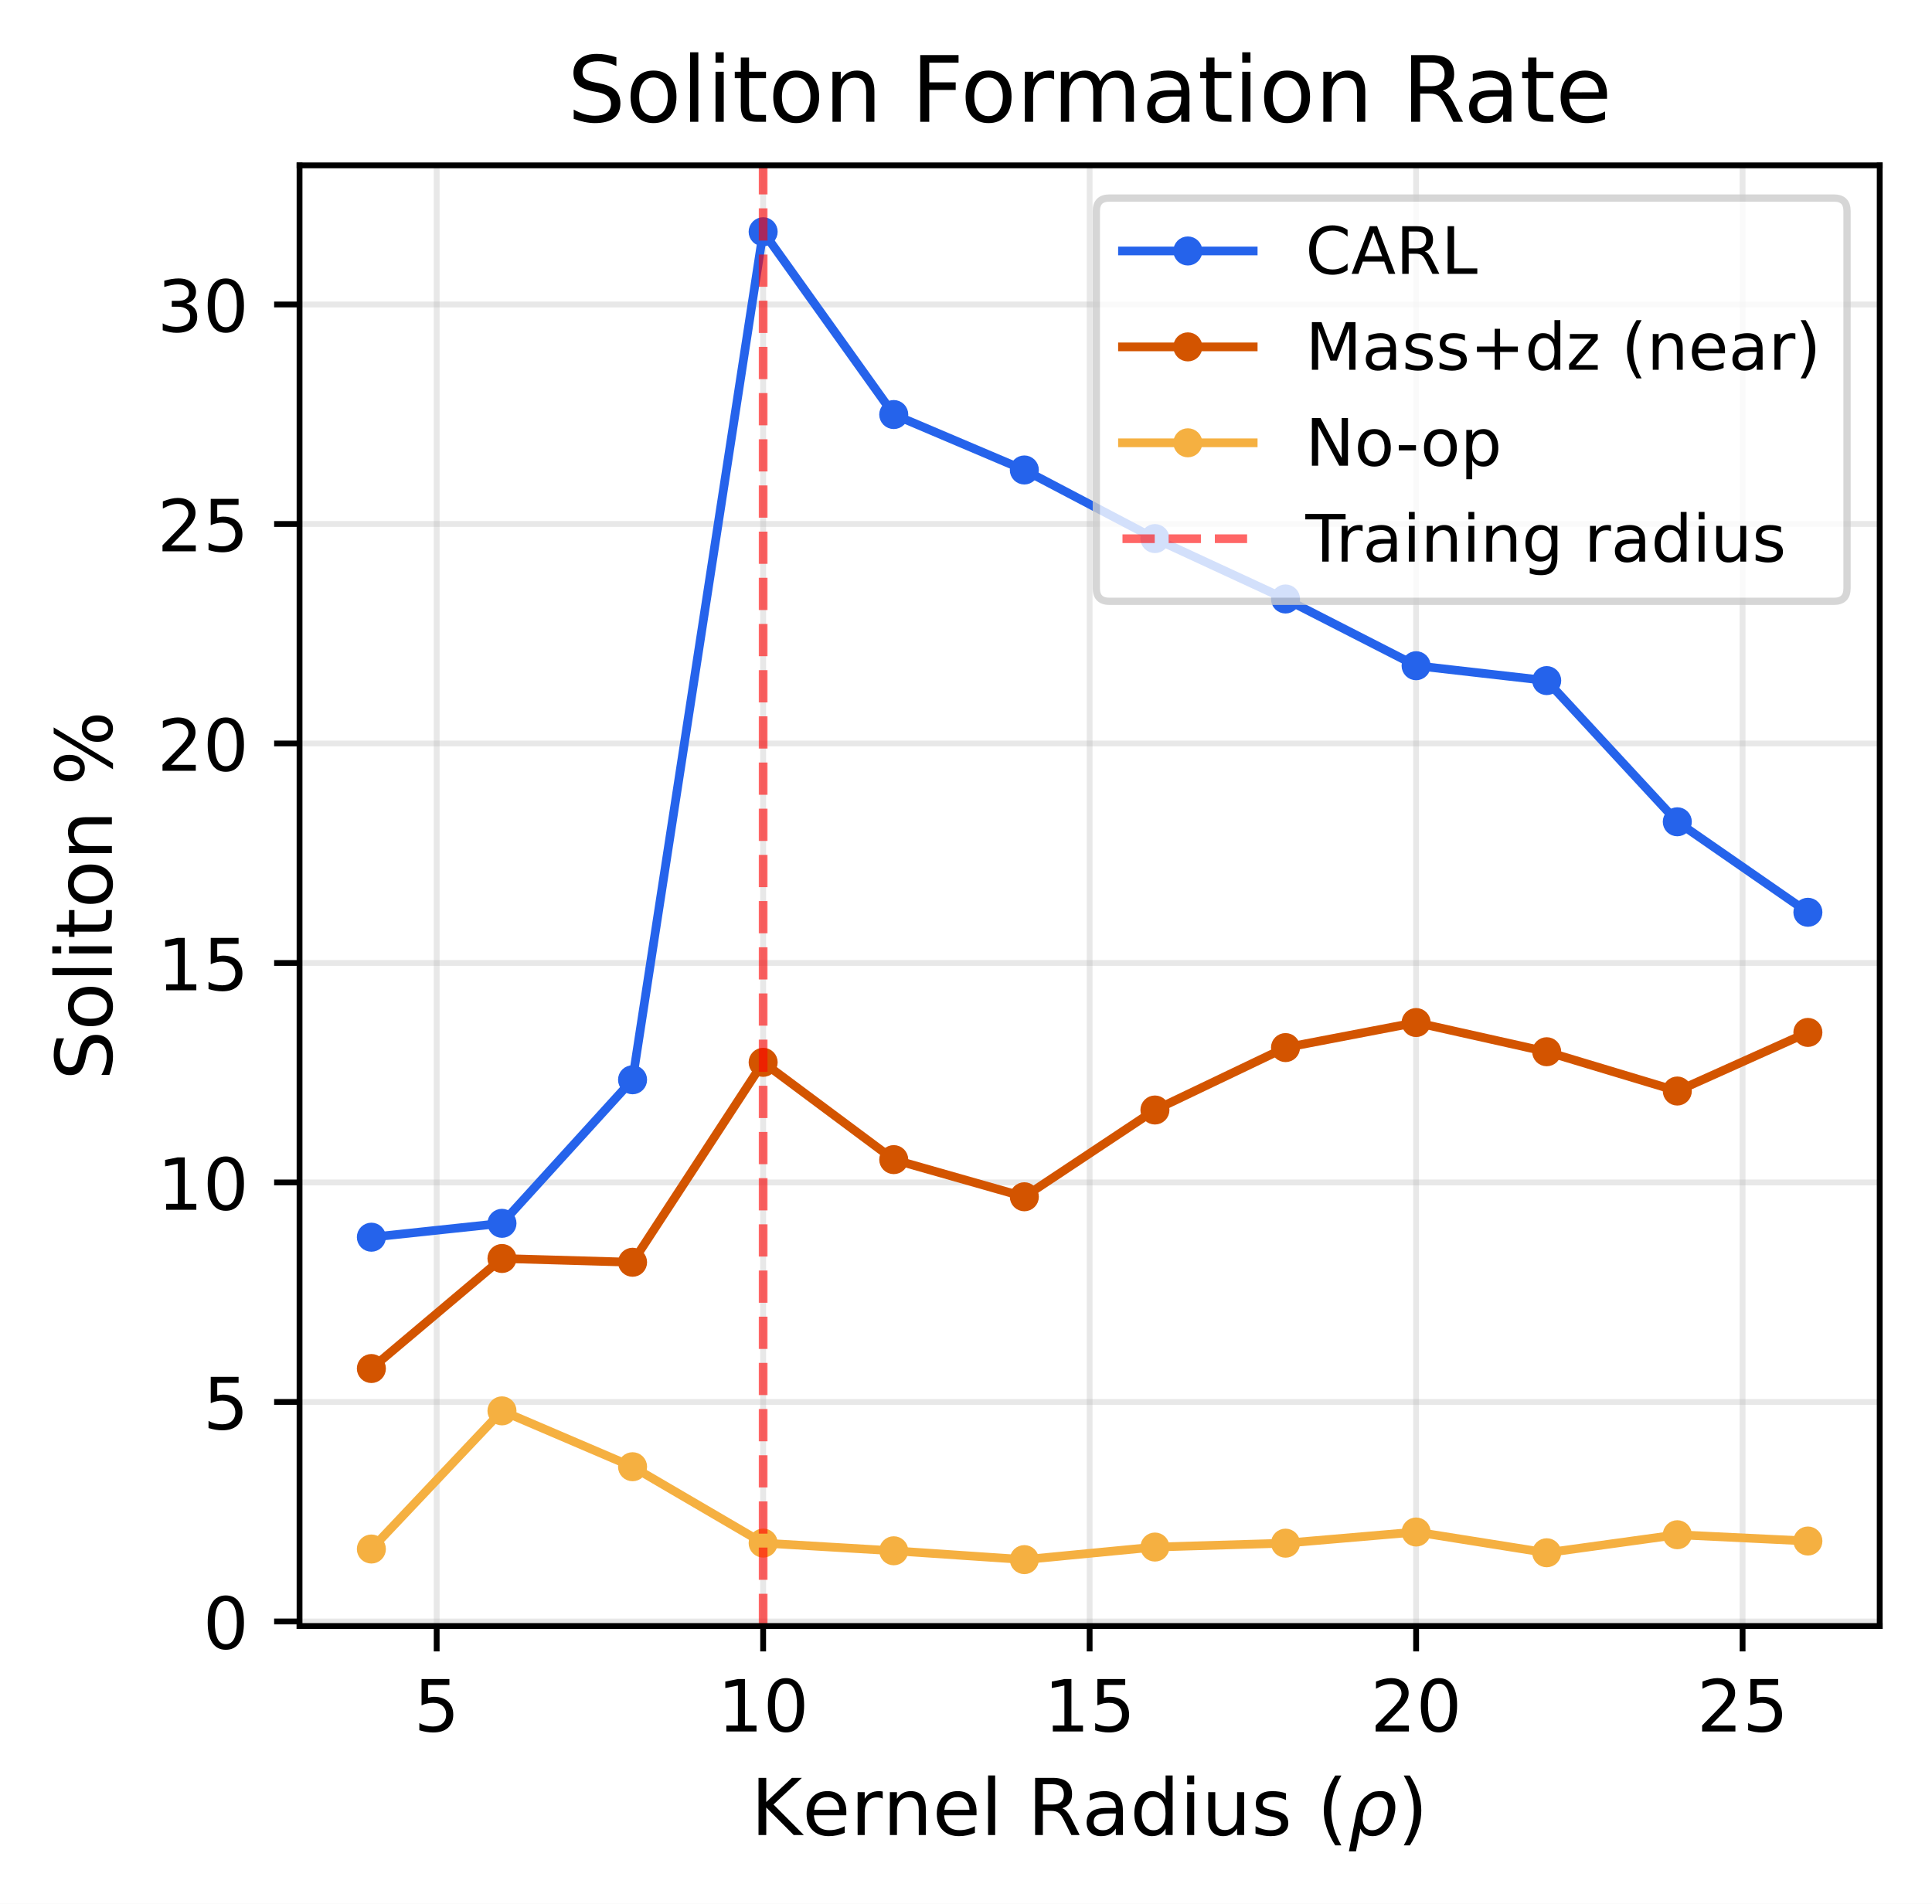
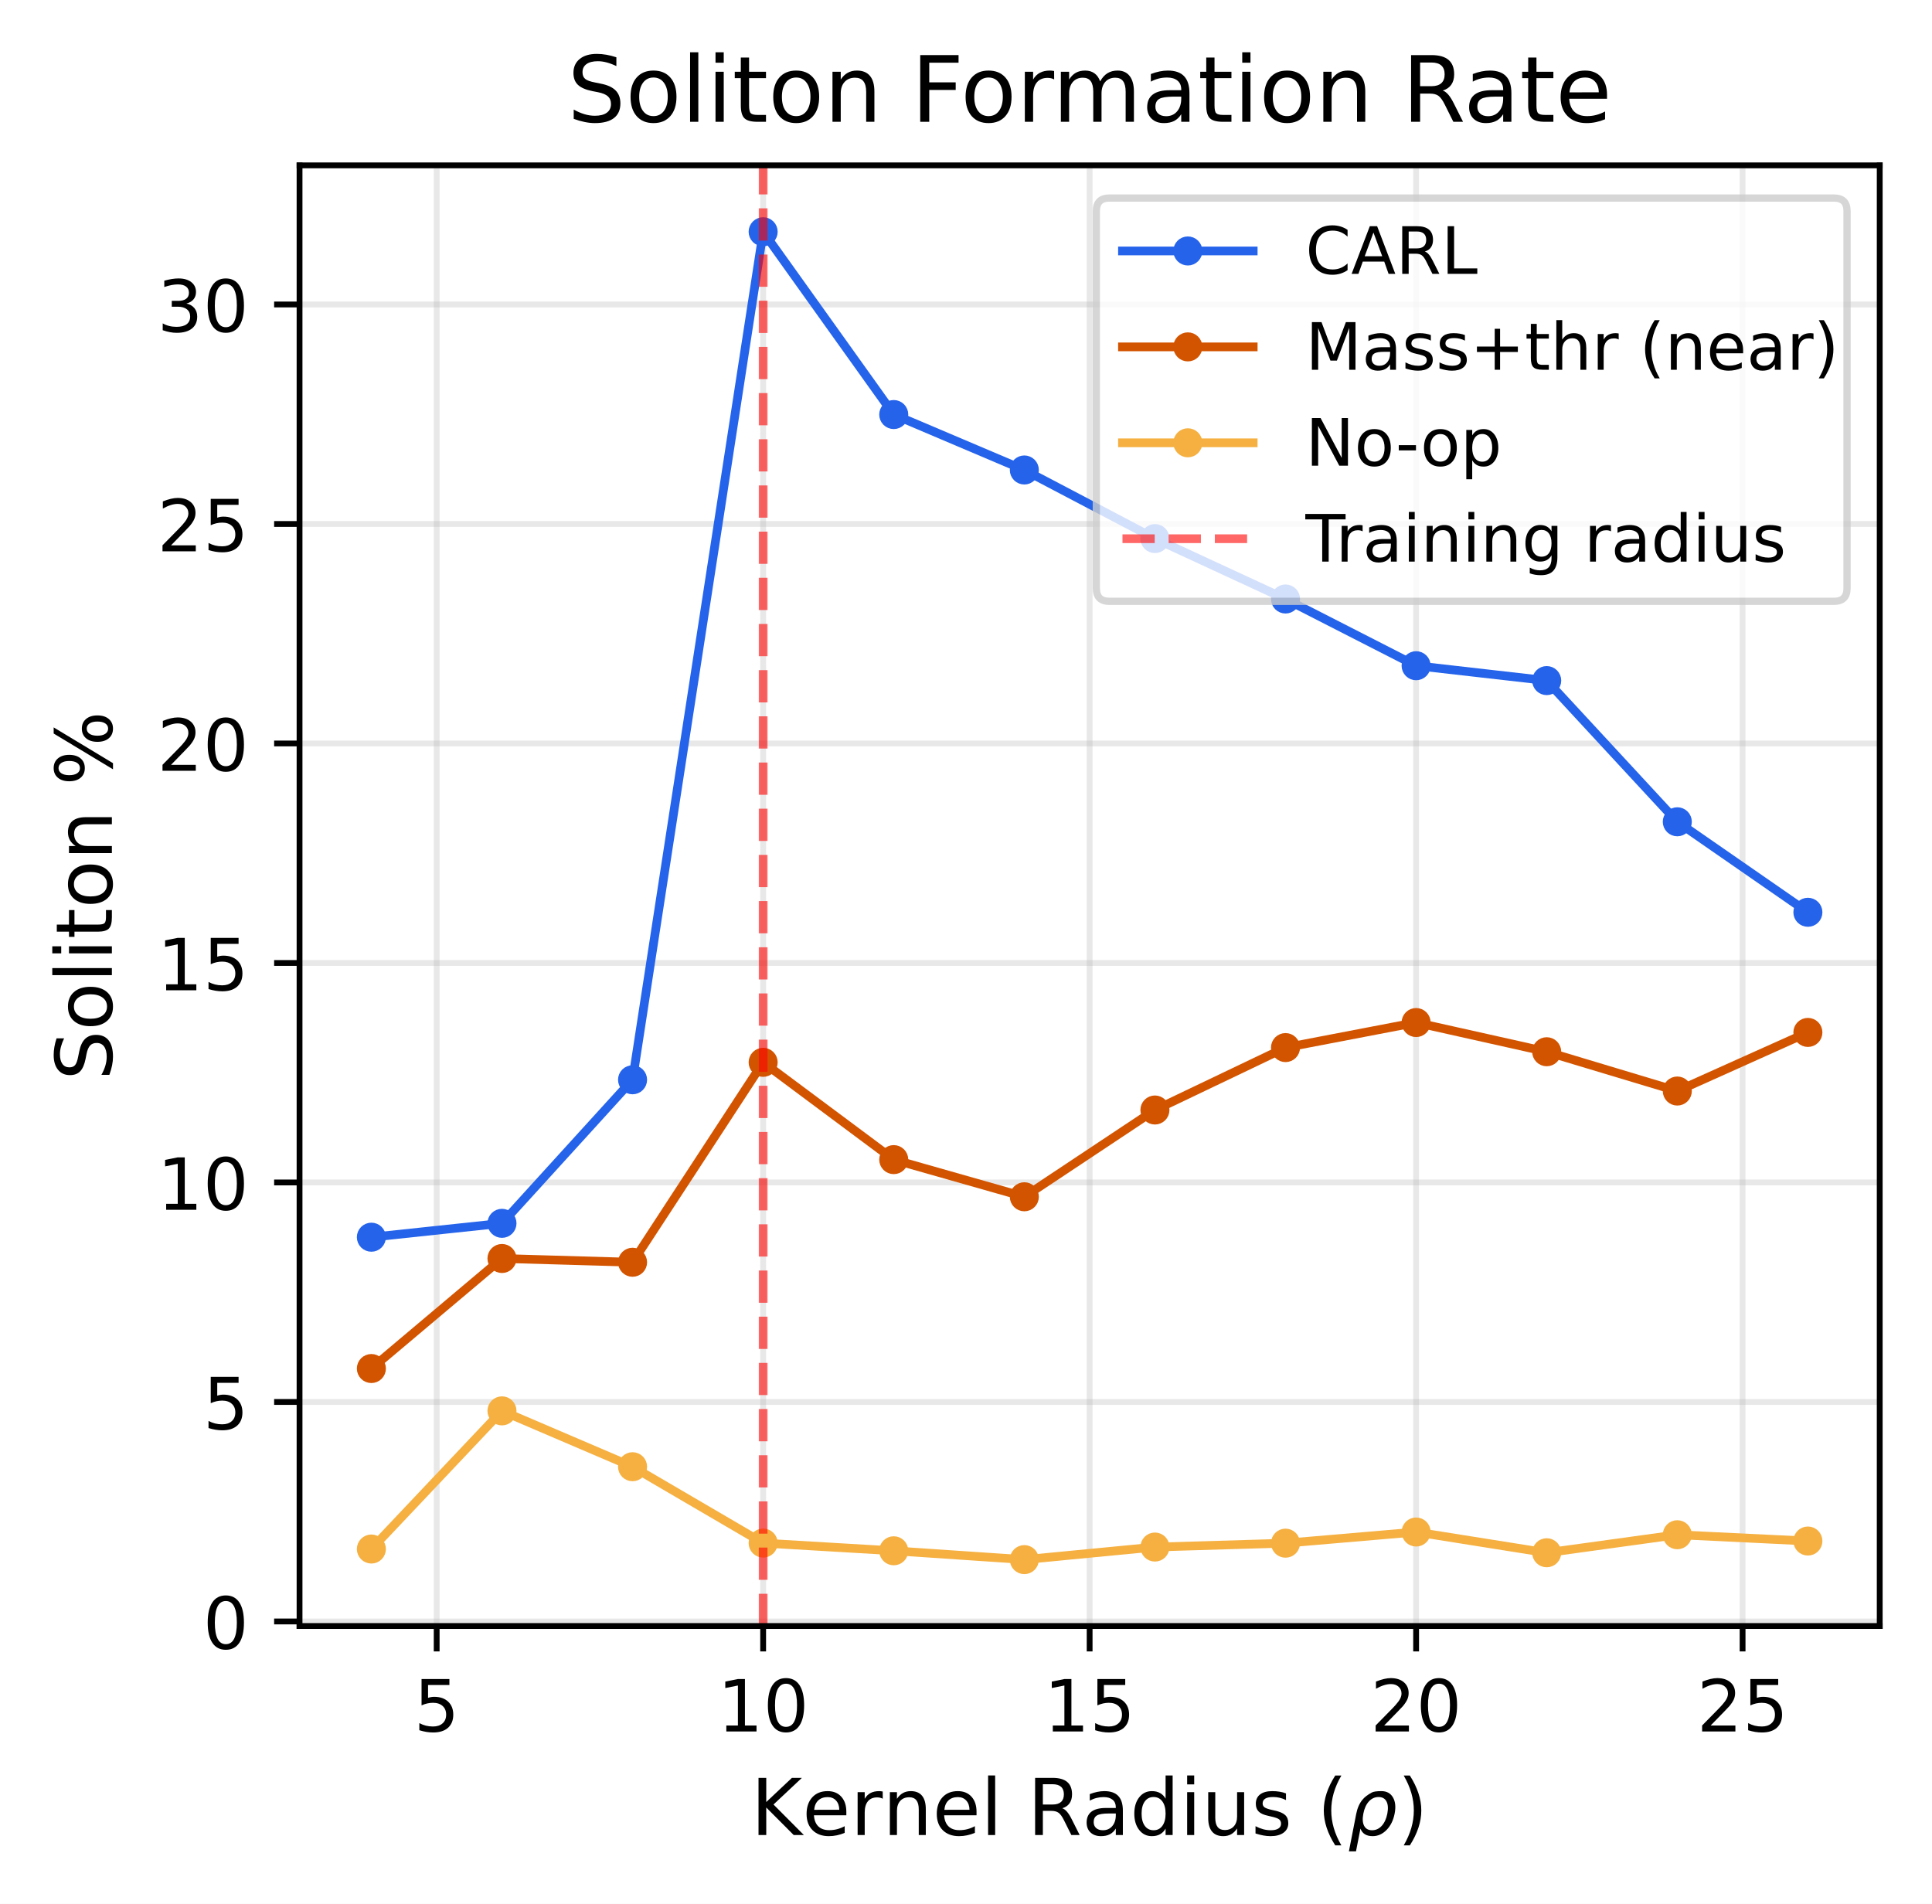
<svg xmlns="http://www.w3.org/2000/svg" xmlns:xlink="http://www.w3.org/1999/xlink" width="266.05pt" height="262.191pt" viewBox="0 0 266.05 262.191" version="1.1">
  <defs>
    <style type="text/css">*{stroke-linejoin: round; stroke-linecap: butt}</style>
  </defs>
  <g id="figure_1">
    <g id="patch_1">
      <path d="M 0 262.191  L 266.05 262.191  L 266.05 0  L 0 0  z " style="fill: #ffffff" />
    </g>
    <g id="axes_1">
      <g id="patch_2">
        <path d="M 41.25 223.934  L 258.85 223.934  L 258.85 22.774  L 41.25 22.774  z " style="fill: #ffffff" />
      </g>
      <g id="matplotlib.axis_1">
        <g id="xtick_1">
          <g id="line2d_1">
            <path d="M 60.133 223.934  L 60.133 22.774  " clip-path="url(#p3a2ea7fad3)" style="fill: none; stroke: #b0b0b0; stroke-opacity: 0.3; stroke-width: 0.8; stroke-linecap: square" />
          </g>
          <g id="line2d_2">
            <defs>
              <path id="mb354027f97" d="M 0 0  L 0 3.5  " style="stroke: #000000; stroke-width: 0.8" />
            </defs>
            <g>
              <use xlink:href="#mb354027f97" x="60.133" y="223.934" style="stroke: #000000; stroke-width: 0.8" />
            </g>
          </g>
          <g id="text_1">
            <g transform="translate(56.98333 238.4565) scale(0.099 -0.099)">
              <defs>
                <path id="DejaVuSans-35" d="M 691 4666  L 3169 4666  L 3169 4134  L 1269 4134  L 1269 2991  Q 1406 3038 1543 3061  Q 1681 3084 1819 3084  Q 2600 3084 3056 2656  Q 3513 2228 3513 1497  Q 3513 744 3044 326  Q 2575 -91 1722 -91  Q 1428 -91 1123 -41  Q 819 9 494 109  L 494 744  Q 775 591 1075 516  Q 1375 441 1709 441  Q 2250 441 2565 725  Q 2881 1009 2881 1497  Q 2881 1984 2565 2268  Q 2250 2553 1709 2553  Q 1456 2553 1204 2497  Q 953 2441 691 2322  L 691 4666  z " transform="scale(0.015625)" />
              </defs>
              <use xlink:href="#DejaVuSans-35" />
            </g>
          </g>
        </g>
        <g id="xtick_2">
          <g id="line2d_3">
            <path d="M 105.091 223.934  L 105.091 22.774  " clip-path="url(#p3a2ea7fad3)" style="fill: none; stroke: #b0b0b0; stroke-opacity: 0.3; stroke-width: 0.8; stroke-linecap: square" />
          </g>
          <g id="line2d_4">
            <g>
              <use xlink:href="#mb354027f97" x="105.091" y="223.934" style="stroke: #000000; stroke-width: 0.8" />
            </g>
          </g>
          <g id="text_2">
            <g transform="translate(98.79257 238.4565) scale(0.099 -0.099)">
              <defs>
                <path id="DejaVuSans-31" d="M 794 531  L 1825 531  L 1825 4091  L 703 3866  L 703 4441  L 1819 4666  L 2450 4666  L 2450 531  L 3481 531  L 3481 0  L 794 0  L 794 531  z " transform="scale(0.015625)" />
                <path id="DejaVuSans-30" d="M 2034 4250  Q 1547 4250 1301 3770  Q 1056 3291 1056 2328  Q 1056 1369 1301 889  Q 1547 409 2034 409  Q 2525 409 2770 889  Q 3016 1369 3016 2328  Q 3016 3291 2770 3770  Q 2525 4250 2034 4250  z M 2034 4750  Q 2819 4750 3233 4129  Q 3647 3509 3647 2328  Q 3647 1150 3233 529  Q 2819 -91 2034 -91  Q 1250 -91 836 529  Q 422 1150 422 2328  Q 422 3509 836 4129  Q 1250 4750 2034 4750  z " transform="scale(0.015625)" />
              </defs>
              <use xlink:href="#DejaVuSans-31" />
              <use xlink:href="#DejaVuSans-30" transform="translate(63.62305 0)" />
            </g>
          </g>
        </g>
        <g id="xtick_3">
          <g id="line2d_5">
            <path d="M 150.05 223.934  L 150.05 22.774  " clip-path="url(#p3a2ea7fad3)" style="fill: none; stroke: #b0b0b0; stroke-opacity: 0.3; stroke-width: 0.8; stroke-linecap: square" />
          </g>
          <g id="line2d_6">
            <g>
              <use xlink:href="#mb354027f97" x="150.05" y="223.934" style="stroke: #000000; stroke-width: 0.8" />
            </g>
          </g>
          <g id="text_3">
            <g transform="translate(143.7512 238.4565) scale(0.099 -0.099)">
              <use xlink:href="#DejaVuSans-31" />
              <use xlink:href="#DejaVuSans-35" transform="translate(63.62305 0)" />
            </g>
          </g>
        </g>
        <g id="xtick_4">
          <g id="line2d_7">
            <path d="M 195.009 223.934  L 195.009 22.774  " clip-path="url(#p3a2ea7fad3)" style="fill: none; stroke: #b0b0b0; stroke-opacity: 0.3; stroke-width: 0.8; stroke-linecap: square" />
          </g>
          <g id="line2d_8">
            <g>
              <use xlink:href="#mb354027f97" x="195.009" y="223.934" style="stroke: #000000; stroke-width: 0.8" />
            </g>
          </g>
          <g id="text_4">
            <g transform="translate(188.7099 238.4565) scale(0.099 -0.099)">
              <defs>
                <path id="DejaVuSans-32" d="M 1228 531  L 3431 531  L 3431 0  L 469 0  L 469 531  Q 828 903 1448 1529  Q 2069 2156 2228 2338  Q 2531 2678 2651 2914  Q 2772 3150 2772 3378  Q 2772 3750 2511 3984  Q 2250 4219 1831 4219  Q 1534 4219 1204 4116  Q 875 4013 500 3803  L 500 4441  Q 881 4594 1212 4672  Q 1544 4750 1819 4750  Q 2544 4750 2975 4387  Q 3406 4025 3406 3419  Q 3406 3131 3298 2873  Q 3191 2616 2906 2266  Q 2828 2175 2409 1742  Q 1991 1309 1228 531  z " transform="scale(0.015625)" />
              </defs>
              <use xlink:href="#DejaVuSans-32" />
              <use xlink:href="#DejaVuSans-30" transform="translate(63.62305 0)" />
            </g>
          </g>
        </g>
        <g id="xtick_5">
          <g id="line2d_9">
            <path d="M 239.967 223.934  L 239.967 22.774  " clip-path="url(#p3a2ea7fad3)" style="fill: none; stroke: #b0b0b0; stroke-opacity: 0.3; stroke-width: 0.8; stroke-linecap: square" />
          </g>
          <g id="line2d_10">
            <g>
              <use xlink:href="#mb354027f97" x="239.967" y="223.934" style="stroke: #000000; stroke-width: 0.8" />
            </g>
          </g>
          <g id="text_5">
            <g transform="translate(233.6686 238.4565) scale(0.099 -0.099)">
              <use xlink:href="#DejaVuSans-32" />
              <use xlink:href="#DejaVuSans-35" transform="translate(63.62305 0)" />
            </g>
          </g>
        </g>
        <g id="text_6">
          <g transform="translate(103.3941 252.7234) scale(0.108 -0.108)">
            <defs>
              <path id="DejaVuSans-4b" d="M 628 4666  L 1259 4666  L 1259 2694  L 3353 4666  L 4166 4666  L 1850 2491  L 4331 0  L 3500 0  L 1259 2247  L 1259 0  L 628 0  L 628 4666  z " transform="scale(0.015625)" />
              <path id="DejaVuSans-65" d="M 3597 1894  L 3597 1613  L 953 1613  Q 991 1019 1311 708  Q 1631 397 2203 397  Q 2534 397 2845 478  Q 3156 559 3463 722  L 3463 178  Q 3153 47 2828 -22  Q 2503 -91 2169 -91  Q 1331 -91 842 396  Q 353 884 353 1716  Q 353 2575 817 3079  Q 1281 3584 2069 3584  Q 2775 3584 3186 3129  Q 3597 2675 3597 1894  z M 3022 2063  Q 3016 2534 2758 2815  Q 2500 3097 2075 3097  Q 1594 3097 1305 2825  Q 1016 2553 972 2059  L 3022 2063  z " transform="scale(0.015625)" />
              <path id="DejaVuSans-72" d="M 2631 2963  Q 2534 3019 2420 3045  Q 2306 3072 2169 3072  Q 1681 3072 1420 2755  Q 1159 2438 1159 1844  L 1159 0  L 581 0  L 581 3500  L 1159 3500  L 1159 2956  Q 1341 3275 1631 3429  Q 1922 3584 2338 3584  Q 2397 3584 2469 3576  Q 2541 3569 2628 3553  L 2631 2963  z " transform="scale(0.015625)" />
              <path id="DejaVuSans-6e" d="M 3513 2113  L 3513 0  L 2938 0  L 2938 2094  Q 2938 2591 2744 2837  Q 2550 3084 2163 3084  Q 1697 3084 1428 2787  Q 1159 2491 1159 1978  L 1159 0  L 581 0  L 581 3500  L 1159 3500  L 1159 2956  Q 1366 3272 1645 3428  Q 1925 3584 2291 3584  Q 2894 3584 3203 3211  Q 3513 2838 3513 2113  z " transform="scale(0.015625)" />
              <path id="DejaVuSans-6c" d="M 603 4863  L 1178 4863  L 1178 0  L 603 0  L 603 4863  z " transform="scale(0.015625)" />
              <path id="DejaVuSans-20" transform="scale(0.015625)" />
              <path id="DejaVuSans-52" d="M 2841 2188  Q 3044 2119 3236 1894  Q 3428 1669 3622 1275  L 4263 0  L 3584 0  L 2988 1197  Q 2756 1666 2539 1819  Q 2322 1972 1947 1972  L 1259 1972  L 1259 0  L 628 0  L 628 4666  L 2053 4666  Q 2853 4666 3247 4331  Q 3641 3997 3641 3322  Q 3641 2881 3436 2590  Q 3231 2300 2841 2188  z M 1259 4147  L 1259 2491  L 2053 2491  Q 2509 2491 2742 2702  Q 2975 2913 2975 3322  Q 2975 3731 2742 3939  Q 2509 4147 2053 4147  L 1259 4147  z " transform="scale(0.015625)" />
              <path id="DejaVuSans-61" d="M 2194 1759  Q 1497 1759 1228 1600  Q 959 1441 959 1056  Q 959 750 1161 570  Q 1363 391 1709 391  Q 2188 391 2477 730  Q 2766 1069 2766 1631  L 2766 1759  L 2194 1759  z M 3341 1997  L 3341 0  L 2766 0  L 2766 531  Q 2569 213 2275 61  Q 1981 -91 1556 -91  Q 1019 -91 701 211  Q 384 513 384 1019  Q 384 1609 779 1909  Q 1175 2209 1959 2209  L 2766 2209  L 2766 2266  Q 2766 2663 2505 2880  Q 2244 3097 1772 3097  Q 1472 3097 1187 3025  Q 903 2953 641 2809  L 641 3341  Q 956 3463 1253 3523  Q 1550 3584 1831 3584  Q 2591 3584 2966 3190  Q 3341 2797 3341 1997  z " transform="scale(0.015625)" />
              <path id="DejaVuSans-64" d="M 2906 2969  L 2906 4863  L 3481 4863  L 3481 0  L 2906 0  L 2906 525  Q 2725 213 2448 61  Q 2172 -91 1784 -91  Q 1150 -91 751 415  Q 353 922 353 1747  Q 353 2572 751 3078  Q 1150 3584 1784 3584  Q 2172 3584 2448 3432  Q 2725 3281 2906 2969  z M 947 1747  Q 947 1113 1208 752  Q 1469 391 1925 391  Q 2381 391 2643 752  Q 2906 1113 2906 1747  Q 2906 2381 2643 2742  Q 2381 3103 1925 3103  Q 1469 3103 1208 2742  Q 947 2381 947 1747  z " transform="scale(0.015625)" />
              <path id="DejaVuSans-69" d="M 603 3500  L 1178 3500  L 1178 0  L 603 0  L 603 3500  z M 603 4863  L 1178 4863  L 1178 4134  L 603 4134  L 603 4863  z " transform="scale(0.015625)" />
              <path id="DejaVuSans-75" d="M 544 1381  L 544 3500  L 1119 3500  L 1119 1403  Q 1119 906 1312 657  Q 1506 409 1894 409  Q 2359 409 2629 706  Q 2900 1003 2900 1516  L 2900 3500  L 3475 3500  L 3475 0  L 2900 0  L 2900 538  Q 2691 219 2414 64  Q 2138 -91 1772 -91  Q 1169 -91 856 284  Q 544 659 544 1381  z M 1991 3584  L 1991 3584  z " transform="scale(0.015625)" />
              <path id="DejaVuSans-73" d="M 2834 3397  L 2834 2853  Q 2591 2978 2328 3040  Q 2066 3103 1784 3103  Q 1356 3103 1142 2972  Q 928 2841 928 2578  Q 928 2378 1081 2264  Q 1234 2150 1697 2047  L 1894 2003  Q 2506 1872 2764 1633  Q 3022 1394 3022 966  Q 3022 478 2636 193  Q 2250 -91 1575 -91  Q 1294 -91 989 -36  Q 684 19 347 128  L 347 722  Q 666 556 975 473  Q 1284 391 1588 391  Q 1994 391 2212 530  Q 2431 669 2431 922  Q 2431 1156 2273 1281  Q 2116 1406 1581 1522  L 1381 1569  Q 847 1681 609 1914  Q 372 2147 372 2553  Q 372 3047 722 3315  Q 1072 3584 1716 3584  Q 2034 3584 2315 3537  Q 2597 3491 2834 3397  z " transform="scale(0.015625)" />
              <path id="DejaVuSans-28" d="M 1984 4856  Q 1566 4138 1362 3434  Q 1159 2731 1159 2009  Q 1159 1288 1364 580  Q 1569 -128 1984 -844  L 1484 -844  Q 1016 -109 783 600  Q 550 1309 550 2009  Q 550 2706 781 3412  Q 1013 4119 1484 4856  L 1984 4856  z " transform="scale(0.015625)" />
              <path id="DejaVuSans-Oblique-3c1" d="M 1203 2875  Q 1453 3194 1981 3475  Q 2188 3584 2756 3584  Q 3394 3584 3694 3078  Q 3994 2572 3834 1747  Q 3672 922 3175 415  Q 2678 -91 2041 -91  Q 1656 -91 1409 63  Q 1163 213 1044 525  L 681 -1331  L 103 -1331  L 697 1716  Q 838 2438 1203 2875  z M 3238 1747  Q 3359 2381 3169 2744  Q 2978 3103 2522 3103  Q 2066 3103 1734 2744  Q 1403 2381 1281 1747  Q 1156 1113 1347 750  Q 1538 391 1994 391  Q 2450 391 2781 750  Q 3113 1113 3238 1747  z " transform="scale(0.015625)" />
              <path id="DejaVuSans-29" d="M 513 4856  L 1013 4856  Q 1481 4119 1714 3412  Q 1947 2706 1947 2009  Q 1947 1309 1714 600  Q 1481 -109 1013 -844  L 513 -844  Q 928 -128 1133 580  Q 1338 1288 1338 2009  Q 1338 2731 1133 3434  Q 928 4138 513 4856  z " transform="scale(0.015625)" />
            </defs>
            <use xlink:href="#DejaVuSans-4b" transform="translate(0 0.015625)" />
            <use xlink:href="#DejaVuSans-65" transform="translate(65.57617 0.015625)" />
            <use xlink:href="#DejaVuSans-72" transform="translate(127.0996 0.015625)" />
            <use xlink:href="#DejaVuSans-6e" transform="translate(168.2129 0.015625)" />
            <use xlink:href="#DejaVuSans-65" transform="translate(231.5918 0.015625)" />
            <use xlink:href="#DejaVuSans-6c" transform="translate(293.1152 0.015625)" />
            <use xlink:href="#DejaVuSans-20" transform="translate(320.8984 0.015625)" />
            <use xlink:href="#DejaVuSans-52" transform="translate(352.6855 0.015625)" />
            <use xlink:href="#DejaVuSans-61" transform="translate(422.168 0.015625)" />
            <use xlink:href="#DejaVuSans-64" transform="translate(483.4473 0.015625)" />
            <use xlink:href="#DejaVuSans-69" transform="translate(546.9238 0.015625)" />
            <use xlink:href="#DejaVuSans-75" transform="translate(574.707 0.015625)" />
            <use xlink:href="#DejaVuSans-73" transform="translate(638.0859 0.015625)" />
            <use xlink:href="#DejaVuSans-20" transform="translate(690.1855 0.015625)" />
            <use xlink:href="#DejaVuSans-28" transform="translate(721.9727 0.015625)" />
            <use xlink:href="#DejaVuSans-Oblique-3c1" transform="translate(760.9863 0.015625)" />
            <use xlink:href="#DejaVuSans-29" transform="translate(824.4629 0.015625)" />
          </g>
        </g>
      </g>
      <g id="matplotlib.axis_2">
        <g id="ytick_1">
          <g id="line2d_11">
            <path d="M 41.25 223.307  L 258.85 223.307  " clip-path="url(#p3a2ea7fad3)" style="fill: none; stroke: #b0b0b0; stroke-opacity: 0.3; stroke-width: 0.8; stroke-linecap: square" />
          </g>
          <g id="line2d_12">
            <defs>
              <path id="m3f04c97349" d="M 0 0  L -3.5 0  " style="stroke: #000000; stroke-width: 0.8" />
            </defs>
            <g>
              <use xlink:href="#m3f04c97349" x="41.25" y="223.307" style="stroke: #000000; stroke-width: 0.8" />
            </g>
          </g>
          <g id="text_7">
            <g transform="translate(27.95125 227.0686) scale(0.099 -0.099)">
              <use xlink:href="#DejaVuSans-30" />
            </g>
          </g>
        </g>
        <g id="ytick_2">
          <g id="line2d_13">
            <path d="M 41.25 193.078  L 258.85 193.078  " clip-path="url(#p3a2ea7fad3)" style="fill: none; stroke: #b0b0b0; stroke-opacity: 0.3; stroke-width: 0.8; stroke-linecap: square" />
          </g>
          <g id="line2d_14">
            <g>
              <use xlink:href="#m3f04c97349" x="41.25" y="193.078" style="stroke: #000000; stroke-width: 0.8" />
            </g>
          </g>
          <g id="text_8">
            <g transform="translate(27.95125 196.8397) scale(0.099 -0.099)">
              <use xlink:href="#DejaVuSans-35" />
            </g>
          </g>
        </g>
        <g id="ytick_3">
          <g id="line2d_15">
            <path d="M 41.25 162.849  L 258.85 162.849  " clip-path="url(#p3a2ea7fad3)" style="fill: none; stroke: #b0b0b0; stroke-opacity: 0.3; stroke-width: 0.8; stroke-linecap: square" />
          </g>
          <g id="line2d_16">
            <g>
              <use xlink:href="#m3f04c97349" x="41.25" y="162.849" style="stroke: #000000; stroke-width: 0.8" />
            </g>
          </g>
          <g id="text_9">
            <g transform="translate(21.65237 166.6107) scale(0.099 -0.099)">
              <use xlink:href="#DejaVuSans-31" />
              <use xlink:href="#DejaVuSans-30" transform="translate(63.62305 0)" />
            </g>
          </g>
        </g>
        <g id="ytick_4">
          <g id="line2d_17">
            <path d="M 41.25 132.62  L 258.85 132.62  " clip-path="url(#p3a2ea7fad3)" style="fill: none; stroke: #b0b0b0; stroke-opacity: 0.3; stroke-width: 0.8; stroke-linecap: square" />
          </g>
          <g id="line2d_18">
            <g>
              <use xlink:href="#m3f04c97349" x="41.25" y="132.62" style="stroke: #000000; stroke-width: 0.8" />
            </g>
          </g>
          <g id="text_10">
            <g transform="translate(21.65237 136.3817) scale(0.099 -0.099)">
              <use xlink:href="#DejaVuSans-31" />
              <use xlink:href="#DejaVuSans-35" transform="translate(63.62305 0)" />
            </g>
          </g>
        </g>
        <g id="ytick_5">
          <g id="line2d_19">
            <path d="M 41.25 102.391  L 258.85 102.391  " clip-path="url(#p3a2ea7fad3)" style="fill: none; stroke: #b0b0b0; stroke-opacity: 0.3; stroke-width: 0.8; stroke-linecap: square" />
          </g>
          <g id="line2d_20">
            <g>
              <use xlink:href="#m3f04c97349" x="41.25" y="102.391" style="stroke: #000000; stroke-width: 0.8" />
            </g>
          </g>
          <g id="text_11">
            <g transform="translate(21.65237 106.1527) scale(0.099 -0.099)">
              <use xlink:href="#DejaVuSans-32" />
              <use xlink:href="#DejaVuSans-30" transform="translate(63.62305 0)" />
            </g>
          </g>
        </g>
        <g id="ytick_6">
          <g id="line2d_21">
            <path d="M 41.25 72.163  L 258.85 72.163  " clip-path="url(#p3a2ea7fad3)" style="fill: none; stroke: #b0b0b0; stroke-opacity: 0.3; stroke-width: 0.8; stroke-linecap: square" />
          </g>
          <g id="line2d_22">
            <g>
              <use xlink:href="#m3f04c97349" x="41.25" y="72.163" style="stroke: #000000; stroke-width: 0.8" />
            </g>
          </g>
          <g id="text_12">
            <g transform="translate(21.65237 75.92374) scale(0.099 -0.099)">
              <use xlink:href="#DejaVuSans-32" />
              <use xlink:href="#DejaVuSans-35" transform="translate(63.62305 0)" />
            </g>
          </g>
        </g>
        <g id="ytick_7">
          <g id="line2d_23">
            <path d="M 41.25 41.934  L 258.85 41.934  " clip-path="url(#p3a2ea7fad3)" style="fill: none; stroke: #b0b0b0; stroke-opacity: 0.3; stroke-width: 0.8; stroke-linecap: square" />
          </g>
          <g id="line2d_24">
            <g>
              <use xlink:href="#m3f04c97349" x="41.25" y="41.934" style="stroke: #000000; stroke-width: 0.8" />
            </g>
          </g>
          <g id="text_13">
            <g transform="translate(21.65237 45.69476) scale(0.099 -0.099)">
              <defs>
                <path id="DejaVuSans-33" d="M 2597 2516  Q 3050 2419 3304 2112  Q 3559 1806 3559 1356  Q 3559 666 3084 287  Q 2609 -91 1734 -91  Q 1441 -91 1130 -33  Q 819 25 488 141  L 488 750  Q 750 597 1062 519  Q 1375 441 1716 441  Q 2309 441 2620 675  Q 2931 909 2931 1356  Q 2931 1769 2642 2001  Q 2353 2234 1838 2234  L 1294 2234  L 1294 2753  L 1863 2753  Q 2328 2753 2575 2939  Q 2822 3125 2822 3475  Q 2822 3834 2567 4026  Q 2313 4219 1838 4219  Q 1578 4219 1281 4162  Q 984 4106 628 3988  L 628 4550  Q 988 4650 1302 4700  Q 1616 4750 1894 4750  Q 2613 4750 3031 4423  Q 3450 4097 3450 3541  Q 3450 3153 3228 2886  Q 3006 2619 2597 2516  z " transform="scale(0.015625)" />
              </defs>
              <use xlink:href="#DejaVuSans-33" />
              <use xlink:href="#DejaVuSans-30" transform="translate(63.62305 0)" />
            </g>
          </g>
        </g>
        <g id="text_14">
          <g transform="translate(15.40631 148.7771) rotate(-90) scale(0.108 -0.108)">
            <defs>
              <path id="DejaVuSans-53" d="M 3425 4513  L 3425 3897  Q 3066 4069 2747 4153  Q 2428 4238 2131 4238  Q 1616 4238 1336 4038  Q 1056 3838 1056 3469  Q 1056 3159 1242 3001  Q 1428 2844 1947 2747  L 2328 2669  Q 3034 2534 3370 2195  Q 3706 1856 3706 1288  Q 3706 609 3251 259  Q 2797 -91 1919 -91  Q 1588 -91 1214 -16  Q 841 59 441 206  L 441 856  Q 825 641 1194 531  Q 1563 422 1919 422  Q 2459 422 2753 634  Q 3047 847 3047 1241  Q 3047 1584 2836 1778  Q 2625 1972 2144 2069  L 1759 2144  Q 1053 2284 737 2584  Q 422 2884 422 3419  Q 422 4038 858 4394  Q 1294 4750 2059 4750  Q 2388 4750 2728 4690  Q 3069 4631 3425 4513  z " transform="scale(0.015625)" />
              <path id="DejaVuSans-6f" d="M 1959 3097  Q 1497 3097 1228 2736  Q 959 2375 959 1747  Q 959 1119 1226 758  Q 1494 397 1959 397  Q 2419 397 2687 759  Q 2956 1122 2956 1747  Q 2956 2369 2687 2733  Q 2419 3097 1959 3097  z M 1959 3584  Q 2709 3584 3137 3096  Q 3566 2609 3566 1747  Q 3566 888 3137 398  Q 2709 -91 1959 -91  Q 1206 -91 779 398  Q 353 888 353 1747  Q 353 2609 779 3096  Q 1206 3584 1959 3584  z " transform="scale(0.015625)" />
              <path id="DejaVuSans-74" d="M 1172 4494  L 1172 3500  L 2356 3500  L 2356 3053  L 1172 3053  L 1172 1153  Q 1172 725 1289 603  Q 1406 481 1766 481  L 2356 481  L 2356 0  L 1766 0  Q 1100 0 847 248  Q 594 497 594 1153  L 594 3053  L 172 3053  L 172 3500  L 594 3500  L 594 4494  L 1172 4494  z " transform="scale(0.015625)" />
              <path id="DejaVuSans-25" d="M 4653 2053  Q 4381 2053 4226 1822  Q 4072 1591 4072 1178  Q 4072 772 4226 539  Q 4381 306 4653 306  Q 4919 306 5073 539  Q 5228 772 5228 1178  Q 5228 1588 5073 1820  Q 4919 2053 4653 2053  z M 4653 2450  Q 5147 2450 5437 2106  Q 5728 1763 5728 1178  Q 5728 594 5436 251  Q 5144 -91 4653 -91  Q 4153 -91 3862 251  Q 3572 594 3572 1178  Q 3572 1766 3864 2108  Q 4156 2450 4653 2450  z M 1428 4353  Q 1159 4353 1004 4120  Q 850 3888 850 3481  Q 850 3069 1003 2837  Q 1156 2606 1428 2606  Q 1700 2606 1854 2837  Q 2009 3069 2009 3481  Q 2009 3884 1853 4118  Q 1697 4353 1428 4353  z M 4250 4750  L 4750 4750  L 1831 -91  L 1331 -91  L 4250 4750  z M 1428 4750  Q 1922 4750 2215 4408  Q 2509 4066 2509 3481  Q 2509 2891 2217 2550  Q 1925 2209 1428 2209  Q 931 2209 642 2551  Q 353 2894 353 3481  Q 353 4063 643 4406  Q 934 4750 1428 4750  z " transform="scale(0.015625)" />
            </defs>
            <use xlink:href="#DejaVuSans-53" />
            <use xlink:href="#DejaVuSans-6f" transform="translate(63.47656 0)" />
            <use xlink:href="#DejaVuSans-6c" transform="translate(124.6582 0)" />
            <use xlink:href="#DejaVuSans-69" transform="translate(152.4414 0)" />
            <use xlink:href="#DejaVuSans-74" transform="translate(180.2246 0)" />
            <use xlink:href="#DejaVuSans-6f" transform="translate(219.4336 0)" />
            <use xlink:href="#DejaVuSans-6e" transform="translate(280.6152 0)" />
            <use xlink:href="#DejaVuSans-20" transform="translate(343.9941 0)" />
            <use xlink:href="#DejaVuSans-25" transform="translate(375.7812 0)" />
          </g>
        </g>
      </g>
      <g id="line2d_25">
        <path d="M 51.141 170.387  L 69.125 168.477  L 87.108 148.705  L 105.091 31.918  L 123.075 57.091  L 141.058 64.726  L 159.042 74.173  L 177.025 82.493  L 195.009 91.683  L 212.992 93.731  L 230.976 113.176  L 248.959 125.64  " clip-path="url(#p3a2ea7fad3)" style="fill: none; stroke: #2563eb; stroke-width: 1.2; stroke-linecap: square" />
        <defs>
          <path id="mad0a0b301f" d="M 0 1.5  C 0.398 1.5 0.779 1.342 1.061 1.061  C 1.342 0.779 1.5 0.398 1.5 0  C 1.5 -0.398 1.342 -0.779 1.061 -1.061  C 0.779 -1.342 0.398 -1.5 0 -1.5  C -0.398 -1.5 -0.779 -1.342 -1.061 -1.061  C -1.342 -0.779 -1.5 -0.398 -1.5 0  C -1.5 0.398 -1.342 0.779 -1.061 1.061  C -0.779 1.342 -0.398 1.5 0 1.5  z " style="stroke: #2563eb" />
        </defs>
        <g clip-path="url(#p3a2ea7fad3)">
          <use xlink:href="#mad0a0b301f" x="51.141" y="170.387" style="fill: #2563eb; stroke: #2563eb" />
          <use xlink:href="#mad0a0b301f" x="69.125" y="168.477" style="fill: #2563eb; stroke: #2563eb" />
          <use xlink:href="#mad0a0b301f" x="87.108" y="148.705" style="fill: #2563eb; stroke: #2563eb" />
          <use xlink:href="#mad0a0b301f" x="105.091" y="31.918" style="fill: #2563eb; stroke: #2563eb" />
          <use xlink:href="#mad0a0b301f" x="123.075" y="57.091" style="fill: #2563eb; stroke: #2563eb" />
          <use xlink:href="#mad0a0b301f" x="141.058" y="64.726" style="fill: #2563eb; stroke: #2563eb" />
          <use xlink:href="#mad0a0b301f" x="159.042" y="74.173" style="fill: #2563eb; stroke: #2563eb" />
          <use xlink:href="#mad0a0b301f" x="177.025" y="82.493" style="fill: #2563eb; stroke: #2563eb" />
          <use xlink:href="#mad0a0b301f" x="195.009" y="91.683" style="fill: #2563eb; stroke: #2563eb" />
          <use xlink:href="#mad0a0b301f" x="212.992" y="93.731" style="fill: #2563eb; stroke: #2563eb" />
          <use xlink:href="#mad0a0b301f" x="230.976" y="113.176" style="fill: #2563eb; stroke: #2563eb" />
          <use xlink:href="#mad0a0b301f" x="248.959" y="125.64" style="fill: #2563eb; stroke: #2563eb" />
        </g>
      </g>
      <g id="line2d_26">
        <path d="M 51.141 188.474  L 69.125 173.319  L 87.108 173.838  L 105.091 146.304  L 123.075 159.703  L 141.058 164.819  L 159.042 152.869  L 177.025 144.274  L 195.009 140.825  L 212.992 144.846  L 230.976 150.257  L 248.959 142.185  " clip-path="url(#p3a2ea7fad3)" style="fill: none; stroke: #d35400; stroke-width: 1.2; stroke-linecap: square" />
        <defs>
          <path id="mc8e43c390a" d="M 0 1.5  C 0.398 1.5 0.779 1.342 1.061 1.061  C 1.342 0.779 1.5 0.398 1.5 0  C 1.5 -0.398 1.342 -0.779 1.061 -1.061  C 0.779 -1.342 0.398 -1.5 0 -1.5  C -0.398 -1.5 -0.779 -1.342 -1.061 -1.061  C -1.342 -0.779 -1.5 -0.398 -1.5 0  C -1.5 0.398 -1.342 0.779 -1.061 1.061  C -0.779 1.342 -0.398 1.5 0 1.5  z " style="stroke: #d35400" />
        </defs>
        <g clip-path="url(#p3a2ea7fad3)">
          <use xlink:href="#mc8e43c390a" x="51.141" y="188.474" style="fill: #d35400; stroke: #d35400" />
          <use xlink:href="#mc8e43c390a" x="69.125" y="173.319" style="fill: #d35400; stroke: #d35400" />
          <use xlink:href="#mc8e43c390a" x="87.108" y="173.838" style="fill: #d35400; stroke: #d35400" />
          <use xlink:href="#mc8e43c390a" x="105.091" y="146.304" style="fill: #d35400; stroke: #d35400" />
          <use xlink:href="#mc8e43c390a" x="123.075" y="159.703" style="fill: #d35400; stroke: #d35400" />
          <use xlink:href="#mc8e43c390a" x="141.058" y="164.819" style="fill: #d35400; stroke: #d35400" />
          <use xlink:href="#mc8e43c390a" x="159.042" y="152.869" style="fill: #d35400; stroke: #d35400" />
          <use xlink:href="#mc8e43c390a" x="177.025" y="144.274" style="fill: #d35400; stroke: #d35400" />
          <use xlink:href="#mc8e43c390a" x="195.009" y="140.825" style="fill: #d35400; stroke: #d35400" />
          <use xlink:href="#mc8e43c390a" x="212.992" y="144.846" style="fill: #d35400; stroke: #d35400" />
          <use xlink:href="#mc8e43c390a" x="230.976" y="150.257" style="fill: #d35400; stroke: #d35400" />
          <use xlink:href="#mc8e43c390a" x="248.959" y="142.185" style="fill: #d35400; stroke: #d35400" />
        </g>
      </g>
      <g id="line2d_27">
        <path d="M 51.141 213.332  L 69.125 194.305  L 87.108 201.998  L 105.091 212.513  L 123.075 213.574  L 141.058 214.79  L 159.042 213.06  L 177.025 212.526  L 195.009 210.989  L 212.992 213.846  L 230.976 211.364  L 248.959 212.231  " clip-path="url(#p3a2ea7fad3)" style="fill: none; stroke: #f5b041; stroke-width: 1.2; stroke-linecap: square" />
        <defs>
          <path id="mc36ecfab3d" d="M 0 1.5  C 0.398 1.5 0.779 1.342 1.061 1.061  C 1.342 0.779 1.5 0.398 1.5 0  C 1.5 -0.398 1.342 -0.779 1.061 -1.061  C 0.779 -1.342 0.398 -1.5 0 -1.5  C -0.398 -1.5 -0.779 -1.342 -1.061 -1.061  C -1.342 -0.779 -1.5 -0.398 -1.5 0  C -1.5 0.398 -1.342 0.779 -1.061 1.061  C -0.779 1.342 -0.398 1.5 0 1.5  z " style="stroke: #f5b041" />
        </defs>
        <g clip-path="url(#p3a2ea7fad3)">
          <use xlink:href="#mc36ecfab3d" x="51.141" y="213.332" style="fill: #f5b041; stroke: #f5b041" />
          <use xlink:href="#mc36ecfab3d" x="69.125" y="194.305" style="fill: #f5b041; stroke: #f5b041" />
          <use xlink:href="#mc36ecfab3d" x="87.108" y="201.998" style="fill: #f5b041; stroke: #f5b041" />
          <use xlink:href="#mc36ecfab3d" x="105.091" y="212.513" style="fill: #f5b041; stroke: #f5b041" />
          <use xlink:href="#mc36ecfab3d" x="123.075" y="213.574" style="fill: #f5b041; stroke: #f5b041" />
          <use xlink:href="#mc36ecfab3d" x="141.058" y="214.79" style="fill: #f5b041; stroke: #f5b041" />
          <use xlink:href="#mc36ecfab3d" x="159.042" y="213.06" style="fill: #f5b041; stroke: #f5b041" />
          <use xlink:href="#mc36ecfab3d" x="177.025" y="212.526" style="fill: #f5b041; stroke: #f5b041" />
          <use xlink:href="#mc36ecfab3d" x="195.009" y="210.989" style="fill: #f5b041; stroke: #f5b041" />
          <use xlink:href="#mc36ecfab3d" x="212.992" y="213.846" style="fill: #f5b041; stroke: #f5b041" />
          <use xlink:href="#mc36ecfab3d" x="230.976" y="211.364" style="fill: #f5b041; stroke: #f5b041" />
          <use xlink:href="#mc36ecfab3d" x="248.959" y="212.231" style="fill: #f5b041; stroke: #f5b041" />
        </g>
      </g>
      <g id="line2d_28">
        <path d="M 105.091 223.934  L 105.091 22.774  " clip-path="url(#p3a2ea7fad3)" style="fill: none; stroke-dasharray: 4.44,1.92; stroke-dashoffset: 0; stroke: #ff0000; stroke-opacity: 0.6; stroke-width: 1.2" />
      </g>
      <g id="patch_3">
        <path d="M 41.25 223.934  L 41.25 22.774  " style="fill: none; stroke: #000000; stroke-width: 0.8; stroke-linejoin: miter; stroke-linecap: square" />
      </g>
      <g id="patch_4">
        <path d="M 258.85 223.934  L 258.85 22.774  " style="fill: none; stroke: #000000; stroke-width: 0.8; stroke-linejoin: miter; stroke-linecap: square" />
      </g>
      <g id="patch_5">
        <path d="M 41.25 223.934  L 258.85 223.934  " style="fill: none; stroke: #000000; stroke-width: 0.8; stroke-linejoin: miter; stroke-linecap: square" />
      </g>
      <g id="patch_6">
        <path d="M 41.25 22.774  L 258.85 22.774  " style="fill: none; stroke: #000000; stroke-width: 0.8; stroke-linejoin: miter; stroke-linecap: square" />
      </g>
      <g id="text_15">
        <g transform="translate(78.13661 16.77403) scale(0.126 -0.126)">
          <defs>
            <path id="DejaVuSans-46" d="M 628 4666  L 3309 4666  L 3309 4134  L 1259 4134  L 1259 2759  L 3109 2759  L 3109 2228  L 1259 2228  L 1259 0  L 628 0  L 628 4666  z " transform="scale(0.015625)" />
            <path id="DejaVuSans-6d" d="M 3328 2828  Q 3544 3216 3844 3400  Q 4144 3584 4550 3584  Q 5097 3584 5394 3201  Q 5691 2819 5691 2113  L 5691 0  L 5113 0  L 5113 2094  Q 5113 2597 4934 2840  Q 4756 3084 4391 3084  Q 3944 3084 3684 2787  Q 3425 2491 3425 1978  L 3425 0  L 2847 0  L 2847 2094  Q 2847 2600 2669 2842  Q 2491 3084 2119 3084  Q 1678 3084 1418 2786  Q 1159 2488 1159 1978  L 1159 0  L 581 0  L 581 3500  L 1159 3500  L 1159 2956  Q 1356 3278 1631 3431  Q 1906 3584 2284 3584  Q 2666 3584 2933 3390  Q 3200 3197 3328 2828  z " transform="scale(0.015625)" />
          </defs>
          <use xlink:href="#DejaVuSans-53" />
          <use xlink:href="#DejaVuSans-6f" transform="translate(63.47656 0)" />
          <use xlink:href="#DejaVuSans-6c" transform="translate(124.6582 0)" />
          <use xlink:href="#DejaVuSans-69" transform="translate(152.4414 0)" />
          <use xlink:href="#DejaVuSans-74" transform="translate(180.2246 0)" />
          <use xlink:href="#DejaVuSans-6f" transform="translate(219.4336 0)" />
          <use xlink:href="#DejaVuSans-6e" transform="translate(280.6152 0)" />
          <use xlink:href="#DejaVuSans-20" transform="translate(343.9941 0)" />
          <use xlink:href="#DejaVuSans-46" transform="translate(375.7812 0)" />
          <use xlink:href="#DejaVuSans-6f" transform="translate(429.6758 0)" />
          <use xlink:href="#DejaVuSans-72" transform="translate(490.8574 0)" />
          <use xlink:href="#DejaVuSans-6d" transform="translate(530.2207 0)" />
          <use xlink:href="#DejaVuSans-61" transform="translate(627.6328 0)" />
          <use xlink:href="#DejaVuSans-74" transform="translate(688.9121 0)" />
          <use xlink:href="#DejaVuSans-69" transform="translate(728.1211 0)" />
          <use xlink:href="#DejaVuSans-6f" transform="translate(755.9043 0)" />
          <use xlink:href="#DejaVuSans-6e" transform="translate(817.0859 0)" />
          <use xlink:href="#DejaVuSans-20" transform="translate(880.4648 0)" />
          <use xlink:href="#DejaVuSans-52" transform="translate(912.252 0)" />
          <use xlink:href="#DejaVuSans-61" transform="translate(979.4844 0)" />
          <use xlink:href="#DejaVuSans-74" transform="translate(1040.764 0)" />
          <use xlink:href="#DejaVuSans-65" transform="translate(1079.973 0)" />
        </g>
      </g>
      <g id="legend_1">
        <g id="patch_7">
          <path d="M 152.774 82.815  L 252.55 82.815  Q 254.35 82.815 254.35 81.015  L 254.35 29.074  Q 254.35 27.274 252.55 27.274  L 152.774 27.274  Q 150.974 27.274 150.974 29.074  L 150.974 81.015  Q 150.974 82.815 152.774 82.815  z " style="fill: #ffffff; opacity: 0.8; stroke: #cccccc; stroke-linejoin: miter" />
        </g>
        <g id="line2d_29">
          <path d="M 154.574 34.563  L 163.574 34.563  L 172.574 34.563  " style="fill: none; stroke: #2563eb; stroke-width: 1.2; stroke-linecap: square" />
          <g>
            <use xlink:href="#mad0a0b301f" x="163.574" y="34.563" style="fill: #2563eb; stroke: #2563eb" />
          </g>
        </g>
        <g id="text_16">
          <g transform="translate(179.7739 37.71263) scale(0.09 -0.09)">
            <defs>
              <path id="DejaVuSans-43" d="M 4122 4306  L 4122 3641  Q 3803 3938 3442 4084  Q 3081 4231 2675 4231  Q 1875 4231 1450 3742  Q 1025 3253 1025 2328  Q 1025 1406 1450 917  Q 1875 428 2675 428  Q 3081 428 3442 575  Q 3803 722 4122 1019  L 4122 359  Q 3791 134 3420 21  Q 3050 -91 2638 -91  Q 1578 -91 968 557  Q 359 1206 359 2328  Q 359 3453 968 4101  Q 1578 4750 2638 4750  Q 3056 4750 3426 4639  Q 3797 4528 4122 4306  z " transform="scale(0.015625)" />
              <path id="DejaVuSans-41" d="M 2188 4044  L 1331 1722  L 3047 1722  L 2188 4044  z M 1831 4666  L 2547 4666  L 4325 0  L 3669 0  L 3244 1197  L 1141 1197  L 716 0  L 50 0  L 1831 4666  z " transform="scale(0.015625)" />
              <path id="DejaVuSans-4c" d="M 628 4666  L 1259 4666  L 1259 531  L 3531 531  L 3531 0  L 628 0  L 628 4666  z " transform="scale(0.015625)" />
            </defs>
            <use xlink:href="#DejaVuSans-43" />
            <use xlink:href="#DejaVuSans-41" transform="translate(69.82422 0)" />
            <use xlink:href="#DejaVuSans-52" transform="translate(138.2324 0)" />
            <use xlink:href="#DejaVuSans-4c" transform="translate(207.7148 0)" />
          </g>
        </g>
        <g id="line2d_30">
          <path d="M 154.574 47.773  L 163.574 47.773  L 172.574 47.773  " style="fill: none; stroke: #d35400; stroke-width: 1.2; stroke-linecap: square" />
          <g>
            <use xlink:href="#mc8e43c390a" x="163.574" y="47.773" style="fill: #d35400; stroke: #d35400" />
          </g>
        </g>
        <g id="text_17">
          <g transform="translate(179.7739 50.92294) scale(0.09 -0.09)">
            <defs>
+               <path id="DejaVuSans-68" d="M 3513 2113  L 3513 0  L 2938 0  L 2938 2094  Q 2938 2591 2744 2837  Q 2550 3084 2163 3084  Q 1697 3084 1428 2787  Q 1159 2491 1159 1978  L 1159 0  L 581 0  L 581 4863  L 1159 4863  L 1159 2956  Q 1366 3272 1645 3428  Q 1925 3584 2291 3584  Q 2894 3584 3203 3211  Q 3513 2838 3513 2113  z " transform="scale(0.015625)" />
              <path id="DejaVuSans-4d" d="M 628 4666  L 1569 4666  L 2759 1491  L 3956 4666  L 4897 4666  L 4897 0  L 4281 0  L 4281 4097  L 3078 897  L 2444 897  L 1241 4097  L 1241 0  L 628 0  L 628 4666  z " transform="scale(0.015625)" />
              <path id="DejaVuSans-2b" d="M 2944 4013  L 2944 2272  L 4684 2272  L 4684 1741  L 2944 1741  L 2944 0  L 2419 0  L 2419 1741  L 678 1741  L 678 2272  L 2419 2272  L 2419 4013  L 2944 4013  z " transform="scale(0.015625)" />
              <path id="DejaVuSans-7a" d="M 353 3500  L 3084 3500  L 3084 2975  L 922 459  L 3084 459  L 3084 0  L 275 0  L 275 525  L 2438 3041  L 353 3041  L 353 3500  z " transform="scale(0.015625)" />
            </defs>
            <use xlink:href="#DejaVuSans-4d" />
            <use xlink:href="#DejaVuSans-61" transform="translate(86.2793 0)" />
            <use xlink:href="#DejaVuSans-73" transform="translate(147.5586 0)" />
            <use xlink:href="#DejaVuSans-73" transform="translate(199.6582 0)" />
            <use xlink:href="#DejaVuSans-2b" transform="translate(251.7578 0)" />
-             <use xlink:href="#DejaVuSans-64" transform="translate(335.5469 0)" />
-             <use xlink:href="#DejaVuSans-7a" transform="translate(399.0234 0)" />
-             <use xlink:href="#DejaVuSans-20" transform="translate(451.5137 0)" />
-             <use xlink:href="#DejaVuSans-28" transform="translate(483.3008 0)" />
-             <use xlink:href="#DejaVuSans-6e" transform="translate(522.3145 0)" />
-             <use xlink:href="#DejaVuSans-65" transform="translate(585.6934 0)" />
-             <use xlink:href="#DejaVuSans-61" transform="translate(647.2168 0)" />
-             <use xlink:href="#DejaVuSans-72" transform="translate(708.4961 0)" />
-             <use xlink:href="#DejaVuSans-29" transform="translate(749.6094 0)" />
+             <use xlink:href="#DejaVuSans-74" transform="translate(335.5469 0)" />
+             <use xlink:href="#DejaVuSans-68" transform="translate(374.7559 0)" />
+             <use xlink:href="#DejaVuSans-72" transform="translate(438.1348 0)" />
+             <use xlink:href="#DejaVuSans-20" transform="translate(479.248 0)" />
+             <use xlink:href="#DejaVuSans-28" transform="translate(511.0352 0)" />
+             <use xlink:href="#DejaVuSans-6e" transform="translate(550.0488 0)" />
+             <use xlink:href="#DejaVuSans-65" transform="translate(613.4277 0)" />
+             <use xlink:href="#DejaVuSans-61" transform="translate(674.9512 0)" />
+             <use xlink:href="#DejaVuSans-72" transform="translate(736.2305 0)" />
+             <use xlink:href="#DejaVuSans-29" transform="translate(777.3438 0)" />
          </g>
        </g>
        <g id="line2d_31">
          <path d="M 154.574 60.983  L 163.574 60.983  L 172.574 60.983  " style="fill: none; stroke: #f5b041; stroke-width: 1.2; stroke-linecap: square" />
          <g>
            <use xlink:href="#mc36ecfab3d" x="163.574" y="60.983" style="fill: #f5b041; stroke: #f5b041" />
          </g>
        </g>
        <g id="text_18">
          <g transform="translate(179.7739 64.13325) scale(0.09 -0.09)">
            <defs>
              <path id="DejaVuSans-4e" d="M 628 4666  L 1478 4666  L 3547 763  L 3547 4666  L 4159 4666  L 4159 0  L 3309 0  L 1241 3903  L 1241 0  L 628 0  L 628 4666  z " transform="scale(0.015625)" />
              <path id="DejaVuSans-2d" d="M 313 2009  L 1997 2009  L 1997 1497  L 313 1497  L 313 2009  z " transform="scale(0.015625)" />
              <path id="DejaVuSans-70" d="M 1159 525  L 1159 -1331  L 581 -1331  L 581 3500  L 1159 3500  L 1159 2969  Q 1341 3281 1617 3432  Q 1894 3584 2278 3584  Q 2916 3584 3314 3078  Q 3713 2572 3713 1747  Q 3713 922 3314 415  Q 2916 -91 2278 -91  Q 1894 -91 1617 61  Q 1341 213 1159 525  z M 3116 1747  Q 3116 2381 2855 2742  Q 2594 3103 2138 3103  Q 1681 3103 1420 2742  Q 1159 2381 1159 1747  Q 1159 1113 1420 752  Q 1681 391 2138 391  Q 2594 391 2855 752  Q 3116 1113 3116 1747  z " transform="scale(0.015625)" />
            </defs>
            <use xlink:href="#DejaVuSans-4e" />
            <use xlink:href="#DejaVuSans-6f" transform="translate(74.80469 0)" />
            <use xlink:href="#DejaVuSans-2d" transform="translate(137.8613 0)" />
            <use xlink:href="#DejaVuSans-6f" transform="translate(175.8203 0)" />
            <use xlink:href="#DejaVuSans-70" transform="translate(237.002 0)" />
          </g>
        </g>
        <g id="line2d_32">
          <path d="M 154.574 74.194  L 163.574 74.194  L 172.574 74.194  " style="fill: none; stroke-dasharray: 4.44,1.92; stroke-dashoffset: 0; stroke: #ff0000; stroke-opacity: 0.6; stroke-width: 1.2" />
        </g>
        <g id="text_19">
          <g transform="translate(179.7739 77.34356) scale(0.09 -0.09)">
            <defs>
              <path id="DejaVuSans-54" d="M -19 4666  L 3928 4666  L 3928 4134  L 2272 4134  L 2272 0  L 1638 0  L 1638 4134  L -19 4134  L -19 4666  z " transform="scale(0.015625)" />
              <path id="DejaVuSans-67" d="M 2906 1791  Q 2906 2416 2648 2759  Q 2391 3103 1925 3103  Q 1463 3103 1205 2759  Q 947 2416 947 1791  Q 947 1169 1205 825  Q 1463 481 1925 481  Q 2391 481 2648 825  Q 2906 1169 2906 1791  z M 3481 434  Q 3481 -459 3084 -895  Q 2688 -1331 1869 -1331  Q 1566 -1331 1297 -1286  Q 1028 -1241 775 -1147  L 775 -588  Q 1028 -725 1275 -790  Q 1522 -856 1778 -856  Q 2344 -856 2625 -561  Q 2906 -266 2906 331  L 2906 616  Q 2728 306 2450 153  Q 2172 0 1784 0  Q 1141 0 747 490  Q 353 981 353 1791  Q 353 2603 747 3093  Q 1141 3584 1784 3584  Q 2172 3584 2450 3431  Q 2728 3278 2906 2969  L 2906 3500  L 3481 3500  L 3481 434  z " transform="scale(0.015625)" />
            </defs>
            <use xlink:href="#DejaVuSans-54" />
            <use xlink:href="#DejaVuSans-72" transform="translate(46.33398 0)" />
            <use xlink:href="#DejaVuSans-61" transform="translate(87.44727 0)" />
            <use xlink:href="#DejaVuSans-69" transform="translate(148.7266 0)" />
            <use xlink:href="#DejaVuSans-6e" transform="translate(176.5098 0)" />
            <use xlink:href="#DejaVuSans-69" transform="translate(239.8887 0)" />
            <use xlink:href="#DejaVuSans-6e" transform="translate(267.6719 0)" />
            <use xlink:href="#DejaVuSans-67" transform="translate(331.0508 0)" />
            <use xlink:href="#DejaVuSans-20" transform="translate(394.5273 0)" />
            <use xlink:href="#DejaVuSans-72" transform="translate(426.3145 0)" />
            <use xlink:href="#DejaVuSans-61" transform="translate(467.4277 0)" />
            <use xlink:href="#DejaVuSans-64" transform="translate(528.707 0)" />
            <use xlink:href="#DejaVuSans-69" transform="translate(592.1836 0)" />
            <use xlink:href="#DejaVuSans-75" transform="translate(619.9668 0)" />
            <use xlink:href="#DejaVuSans-73" transform="translate(683.3457 0)" />
          </g>
        </g>
      </g>
    </g>
  </g>
  <defs>
    <clipPath id="p3a2ea7fad3">
      <rect x="41.25" y="22.774" width="217.6" height="201.16" />
    </clipPath>
  </defs>
</svg>
